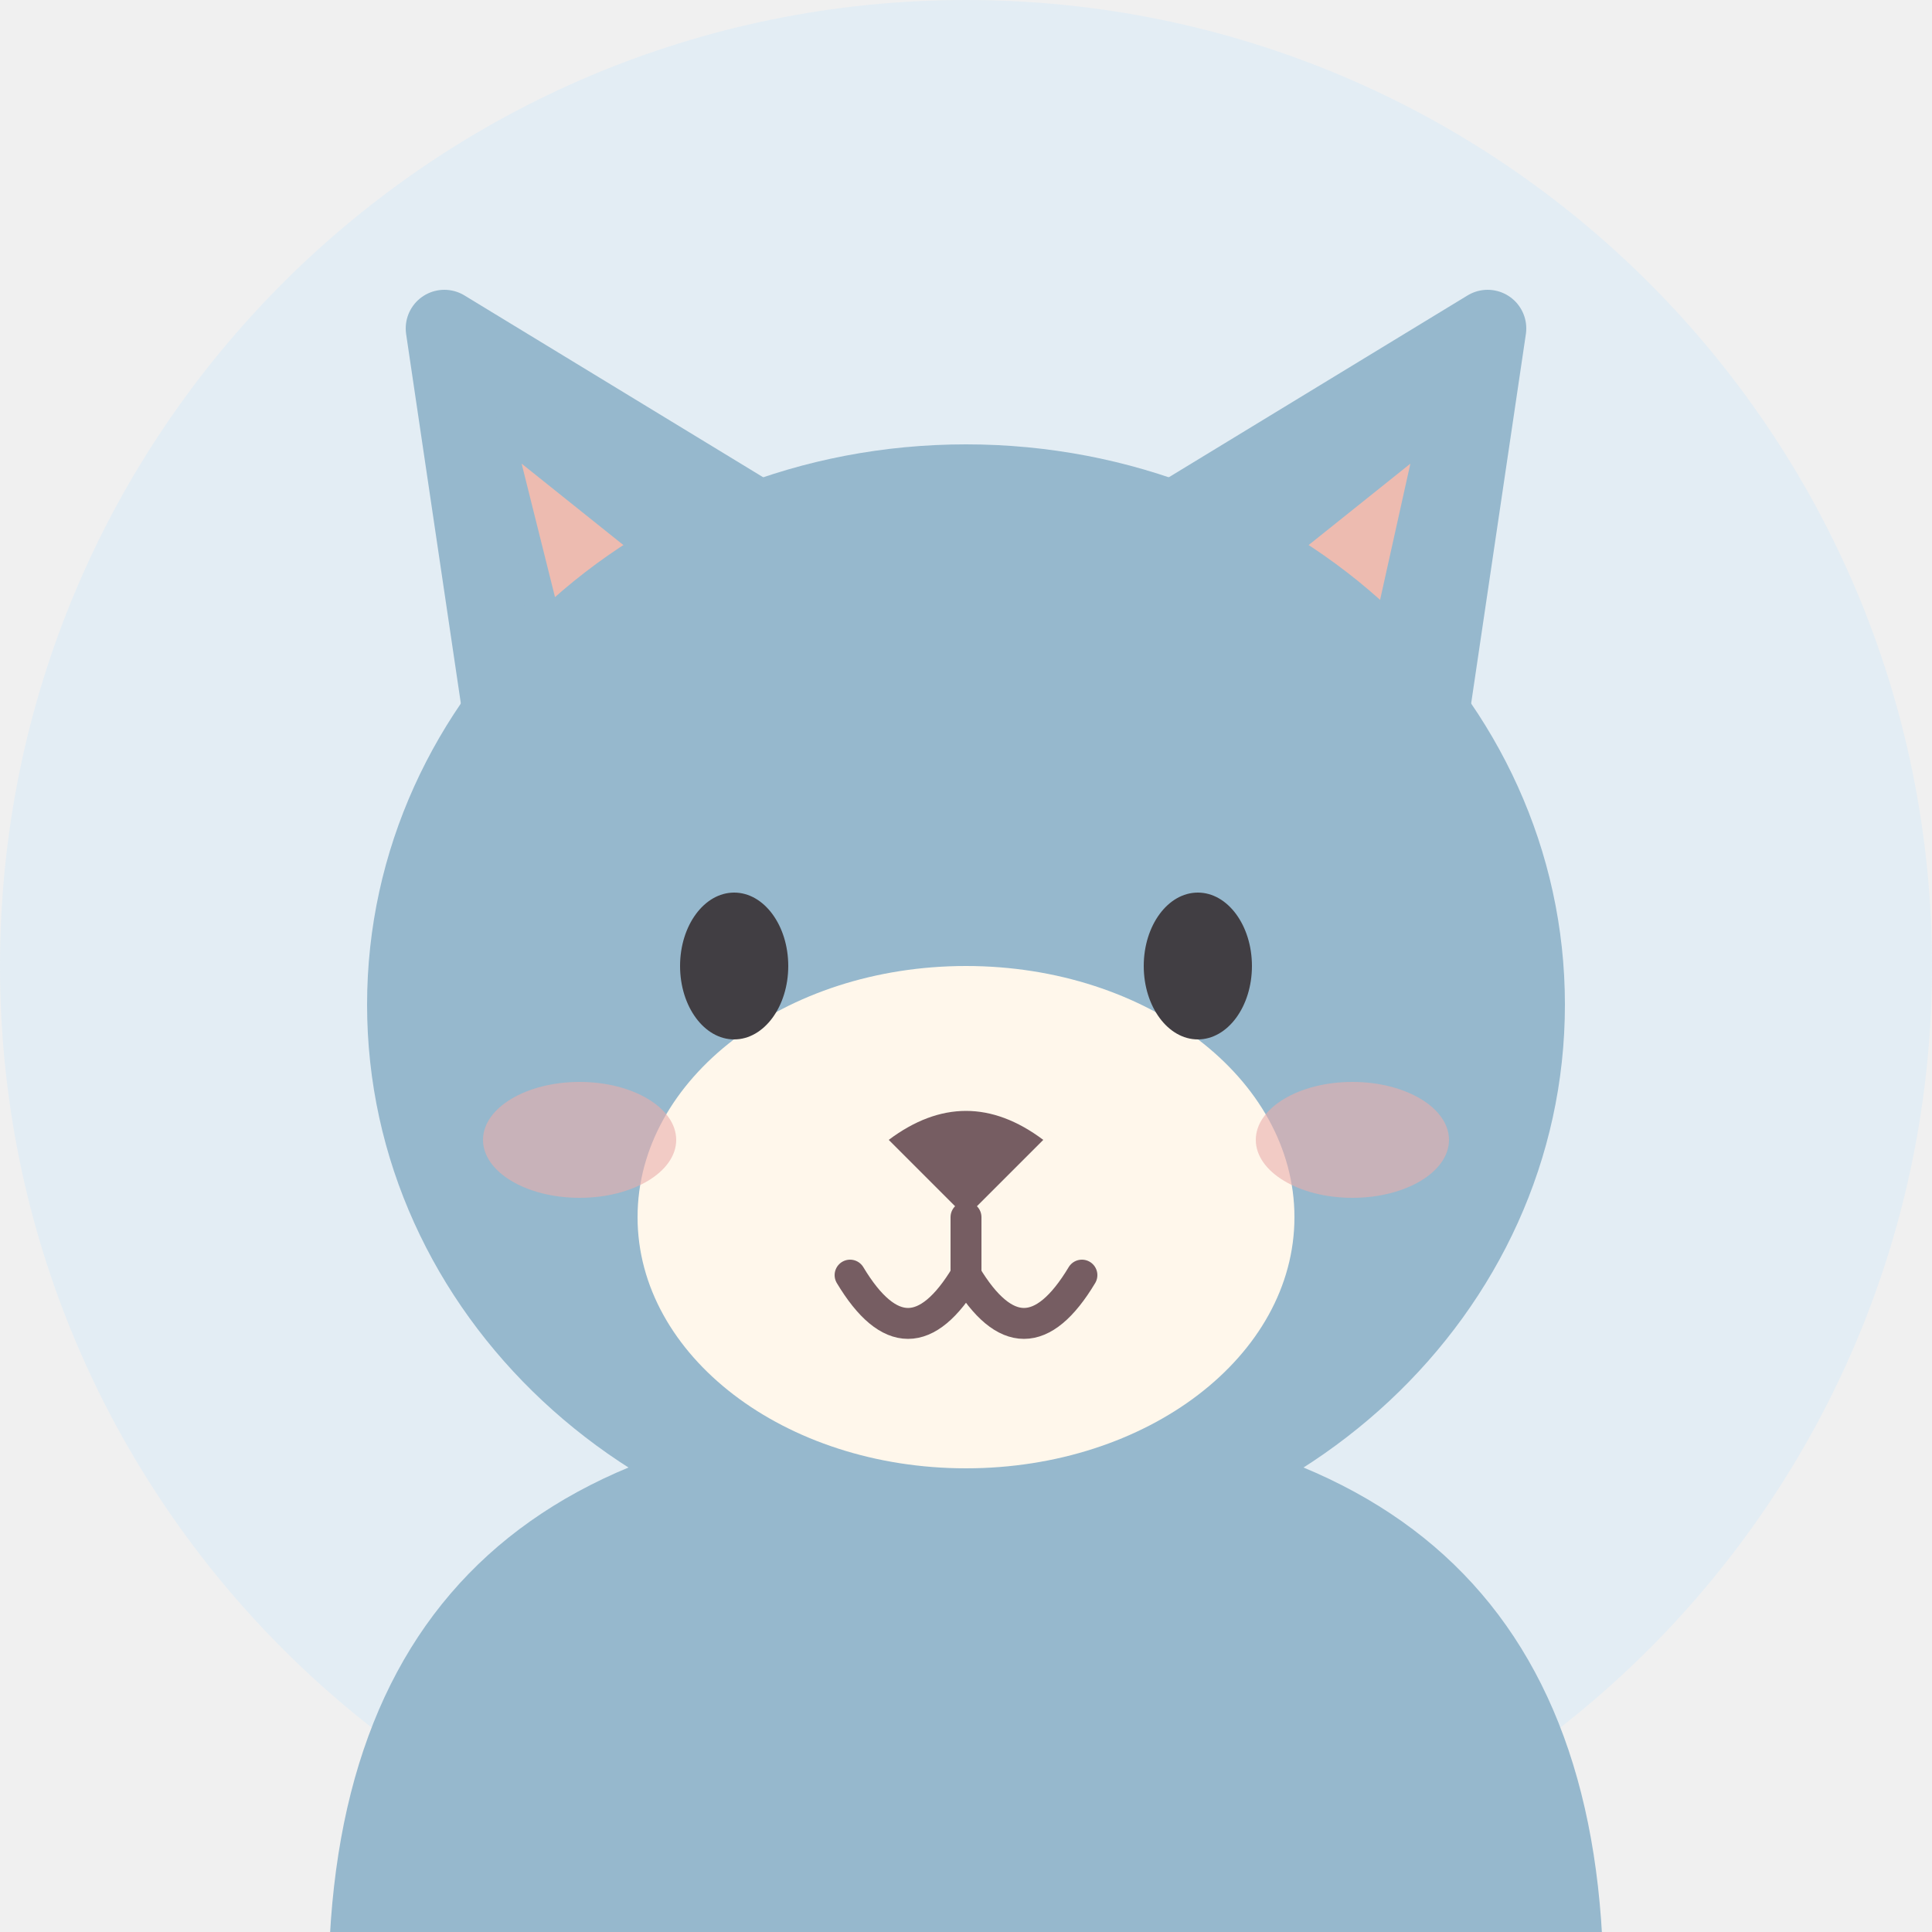
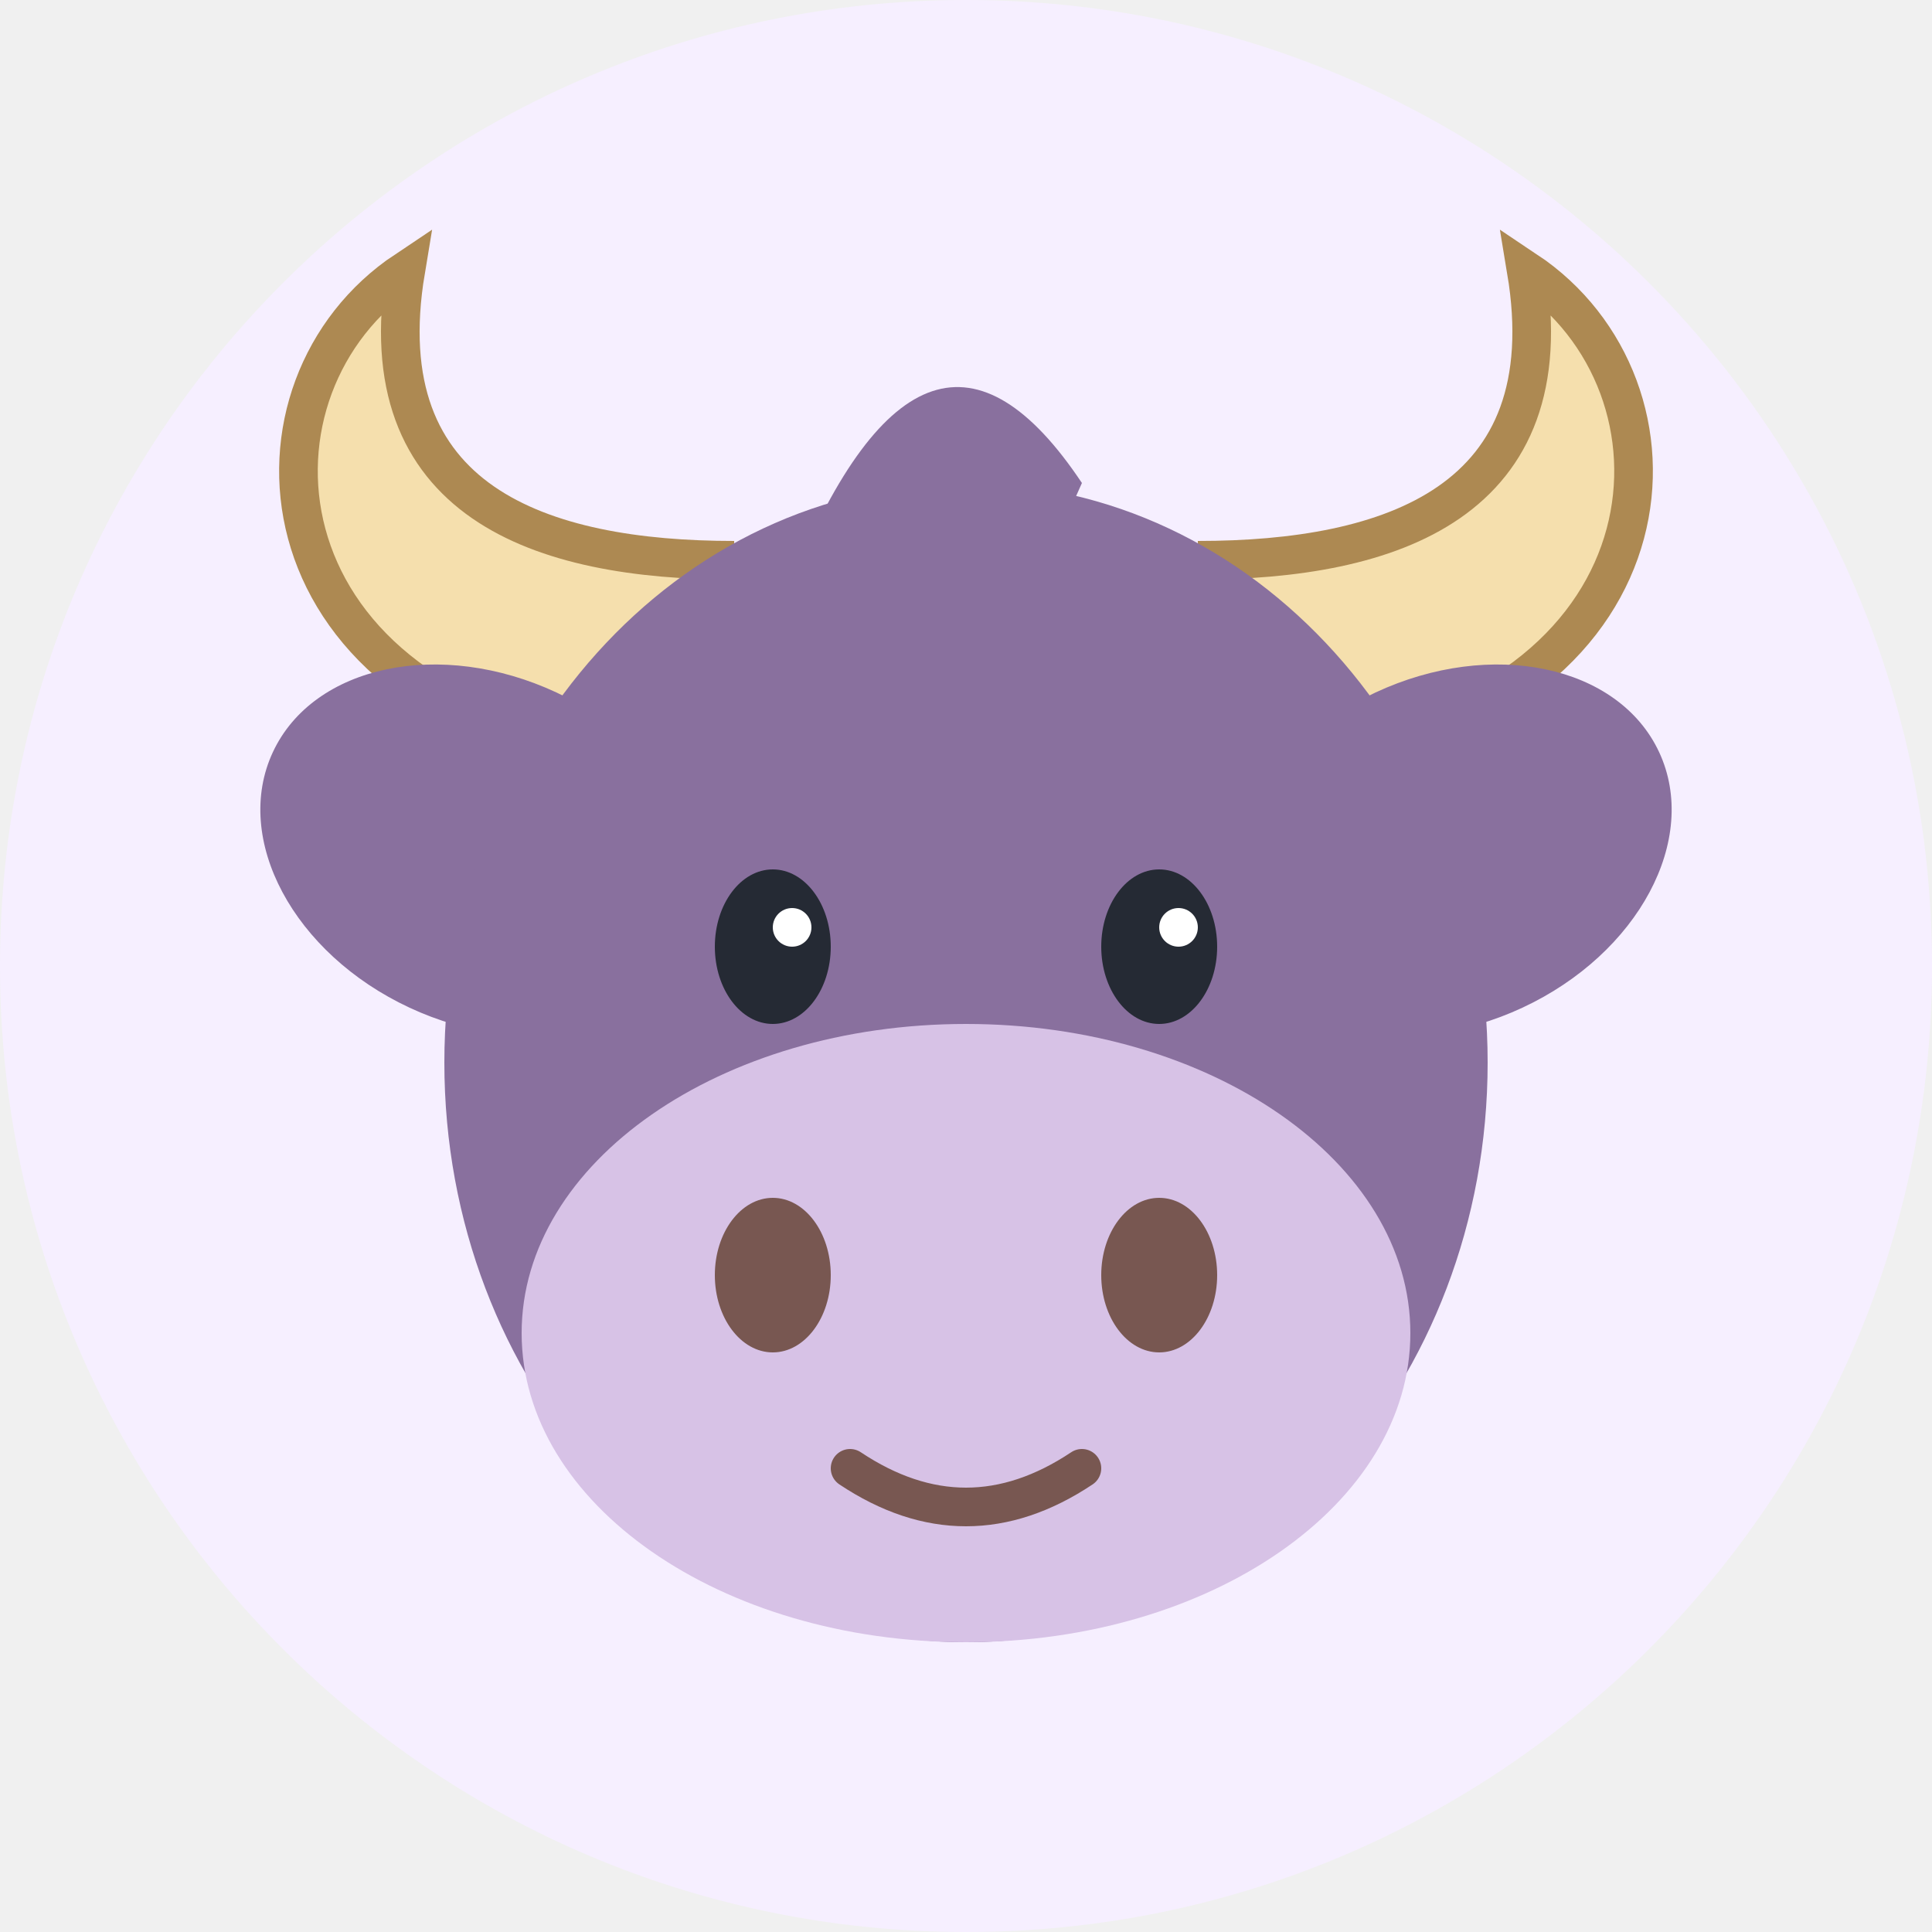
- <svg xmlns="http://www.w3.org/2000/svg" viewBox="0 0 100 100">
-   <rect width="100" height="100" rx="50" fill="#e3edf4" />
-   <path d="M17 103q0-30 33-30t33 30" fill="#96b8cd" />
-   <path d="M27 44 23 17 46 31M73 44 77 17 54 31" fill="#96b8cd" stroke="#96b8cd" stroke-width="4" stroke-linejoin="round" />
-   <path d="m29 32-2-8 10 8m26 0 10-8-2 9" fill="#edbbb0" />
-   <ellipse cx="50" cy="52" rx="31" ry="29" fill="#96b8cd" />
-   <ellipse cx="50" cy="63" rx="17" ry="13" fill="#fff7eb" />
-   <ellipse cx="38" cy="50" rx="2.8" ry="3.8" fill="#413e43" />
-   <ellipse cx="62" cy="50" rx="2.8" ry="3.8" fill="#413e43" />
-   <path d="M46 59q4-3 8 0l-4 4Z" fill="#765d62" />
-   <path d="M50 63v3m-6 0q3 5 6 0 3 5 6 0" fill="none" stroke="#765d62" stroke-width="1.6" stroke-linecap="round" />
-   <ellipse cx="30" cy="59" rx="5" ry="3" fill="#e9adab" opacity=".6" />
-   <ellipse cx="70" cy="59" rx="5" ry="3" fill="#e9adab" opacity=".6" />
+ <svg xmlns="http://www.w3.org/2000/svg" viewBox="0 0 100 100" role="img" aria-label="牛主题头像">
+   <rect width="100" height="100" rx="50" fill="#f6efff" />
+   <path d="M31 39C13 36 12 20 21 14c-2 12 7 15 17 15M69 39c18-3 19-19 10-25 2 12-7 15-17 15" fill="#f5dfad" stroke="#ad8952" stroke-width="2" />
+   <ellipse cx="25" cy="44" rx="12" ry="9" transform="rotate(25 25 44)" fill="#89709e" />
+   <ellipse cx="75" cy="44" rx="12" ry="9" transform="rotate(-25 75 44)" fill="#89709e" />
+   <ellipse cx="50" cy="55" rx="27" ry="30" fill="#89709e" />
+   <path d="M41 30q7-17 15-5l-4 9" fill="#89709e" />
+   <ellipse cx="40" cy="49" rx="3" ry="4" fill="#252a34" />
+   <ellipse cx="60" cy="49" rx="3" ry="4" fill="#252a34" />
+   <circle cx="41" cy="48" r="1" fill="white" />
+   <circle cx="61" cy="48" r="1" fill="white" />
+   <ellipse cx="50" cy="69" rx="23" ry="16" fill="#d7c2e6" />
+   <ellipse cx="40" cy="66" rx="3" ry="4" fill="#785751" />
+   <ellipse cx="60" cy="66" rx="3" ry="4" fill="#785751" />
+   <path d="M44 76q6 4 12 0" fill="none" stroke="#785751" stroke-width="2" stroke-linecap="round" />
</svg>
